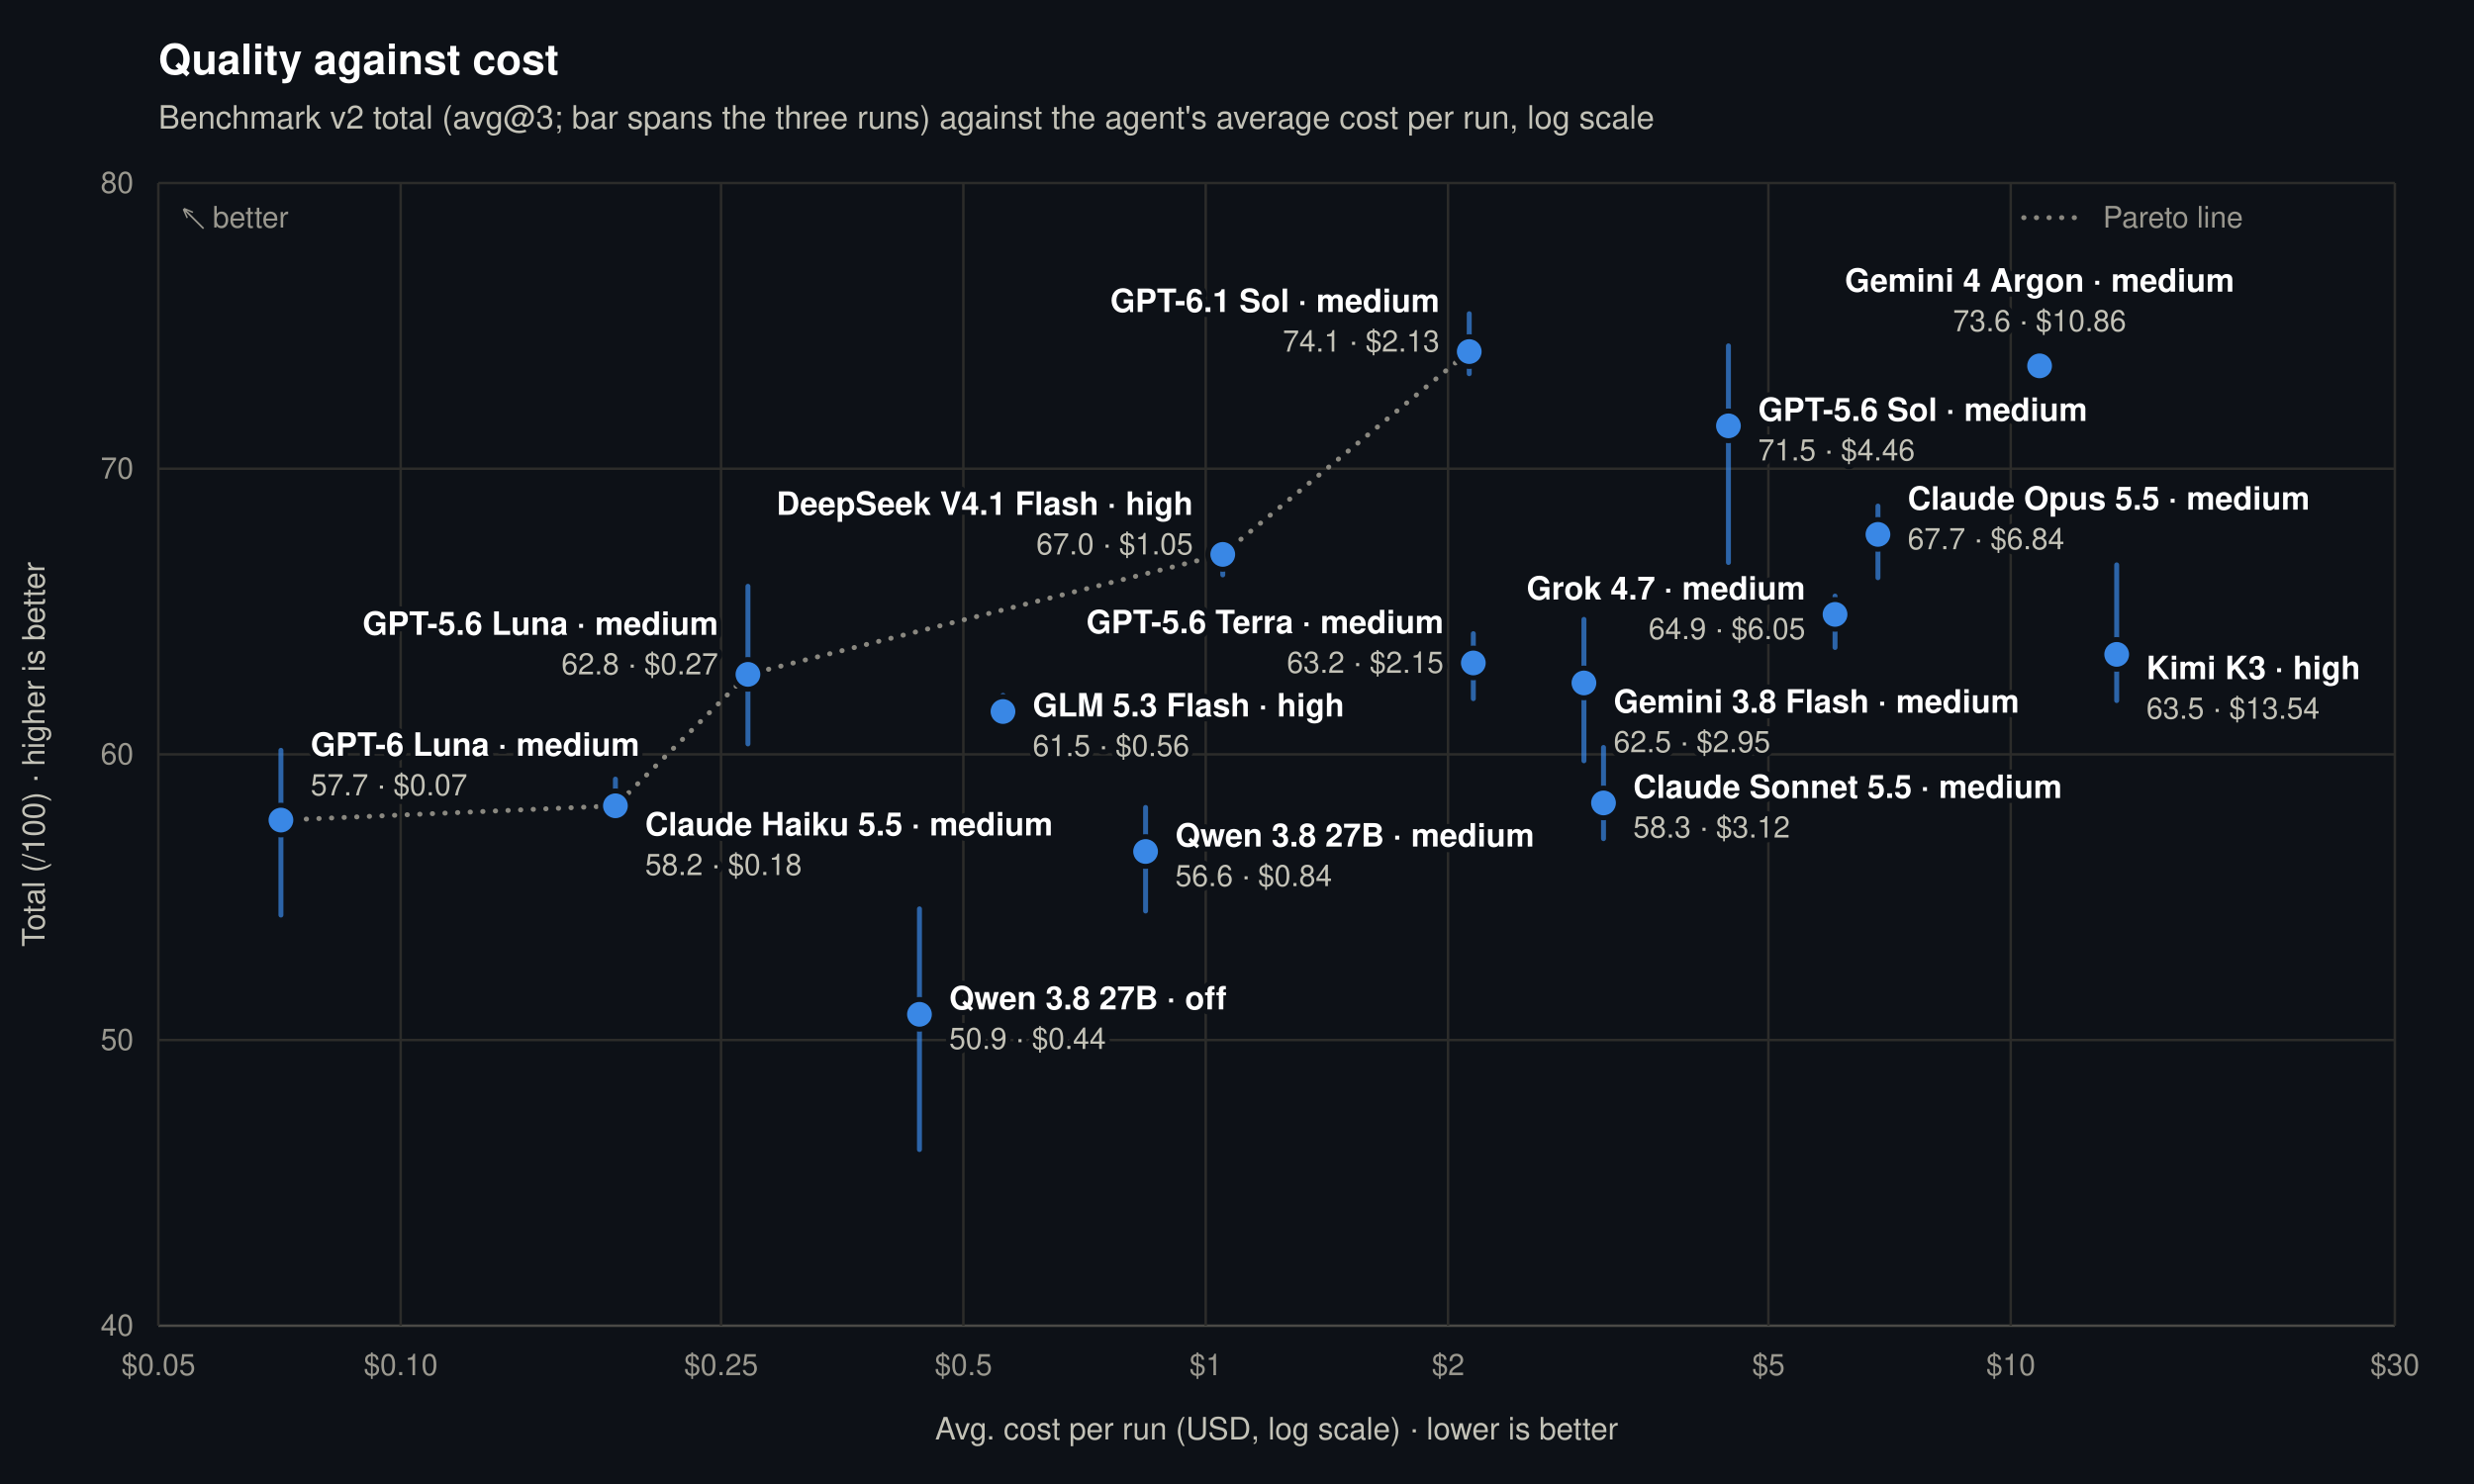
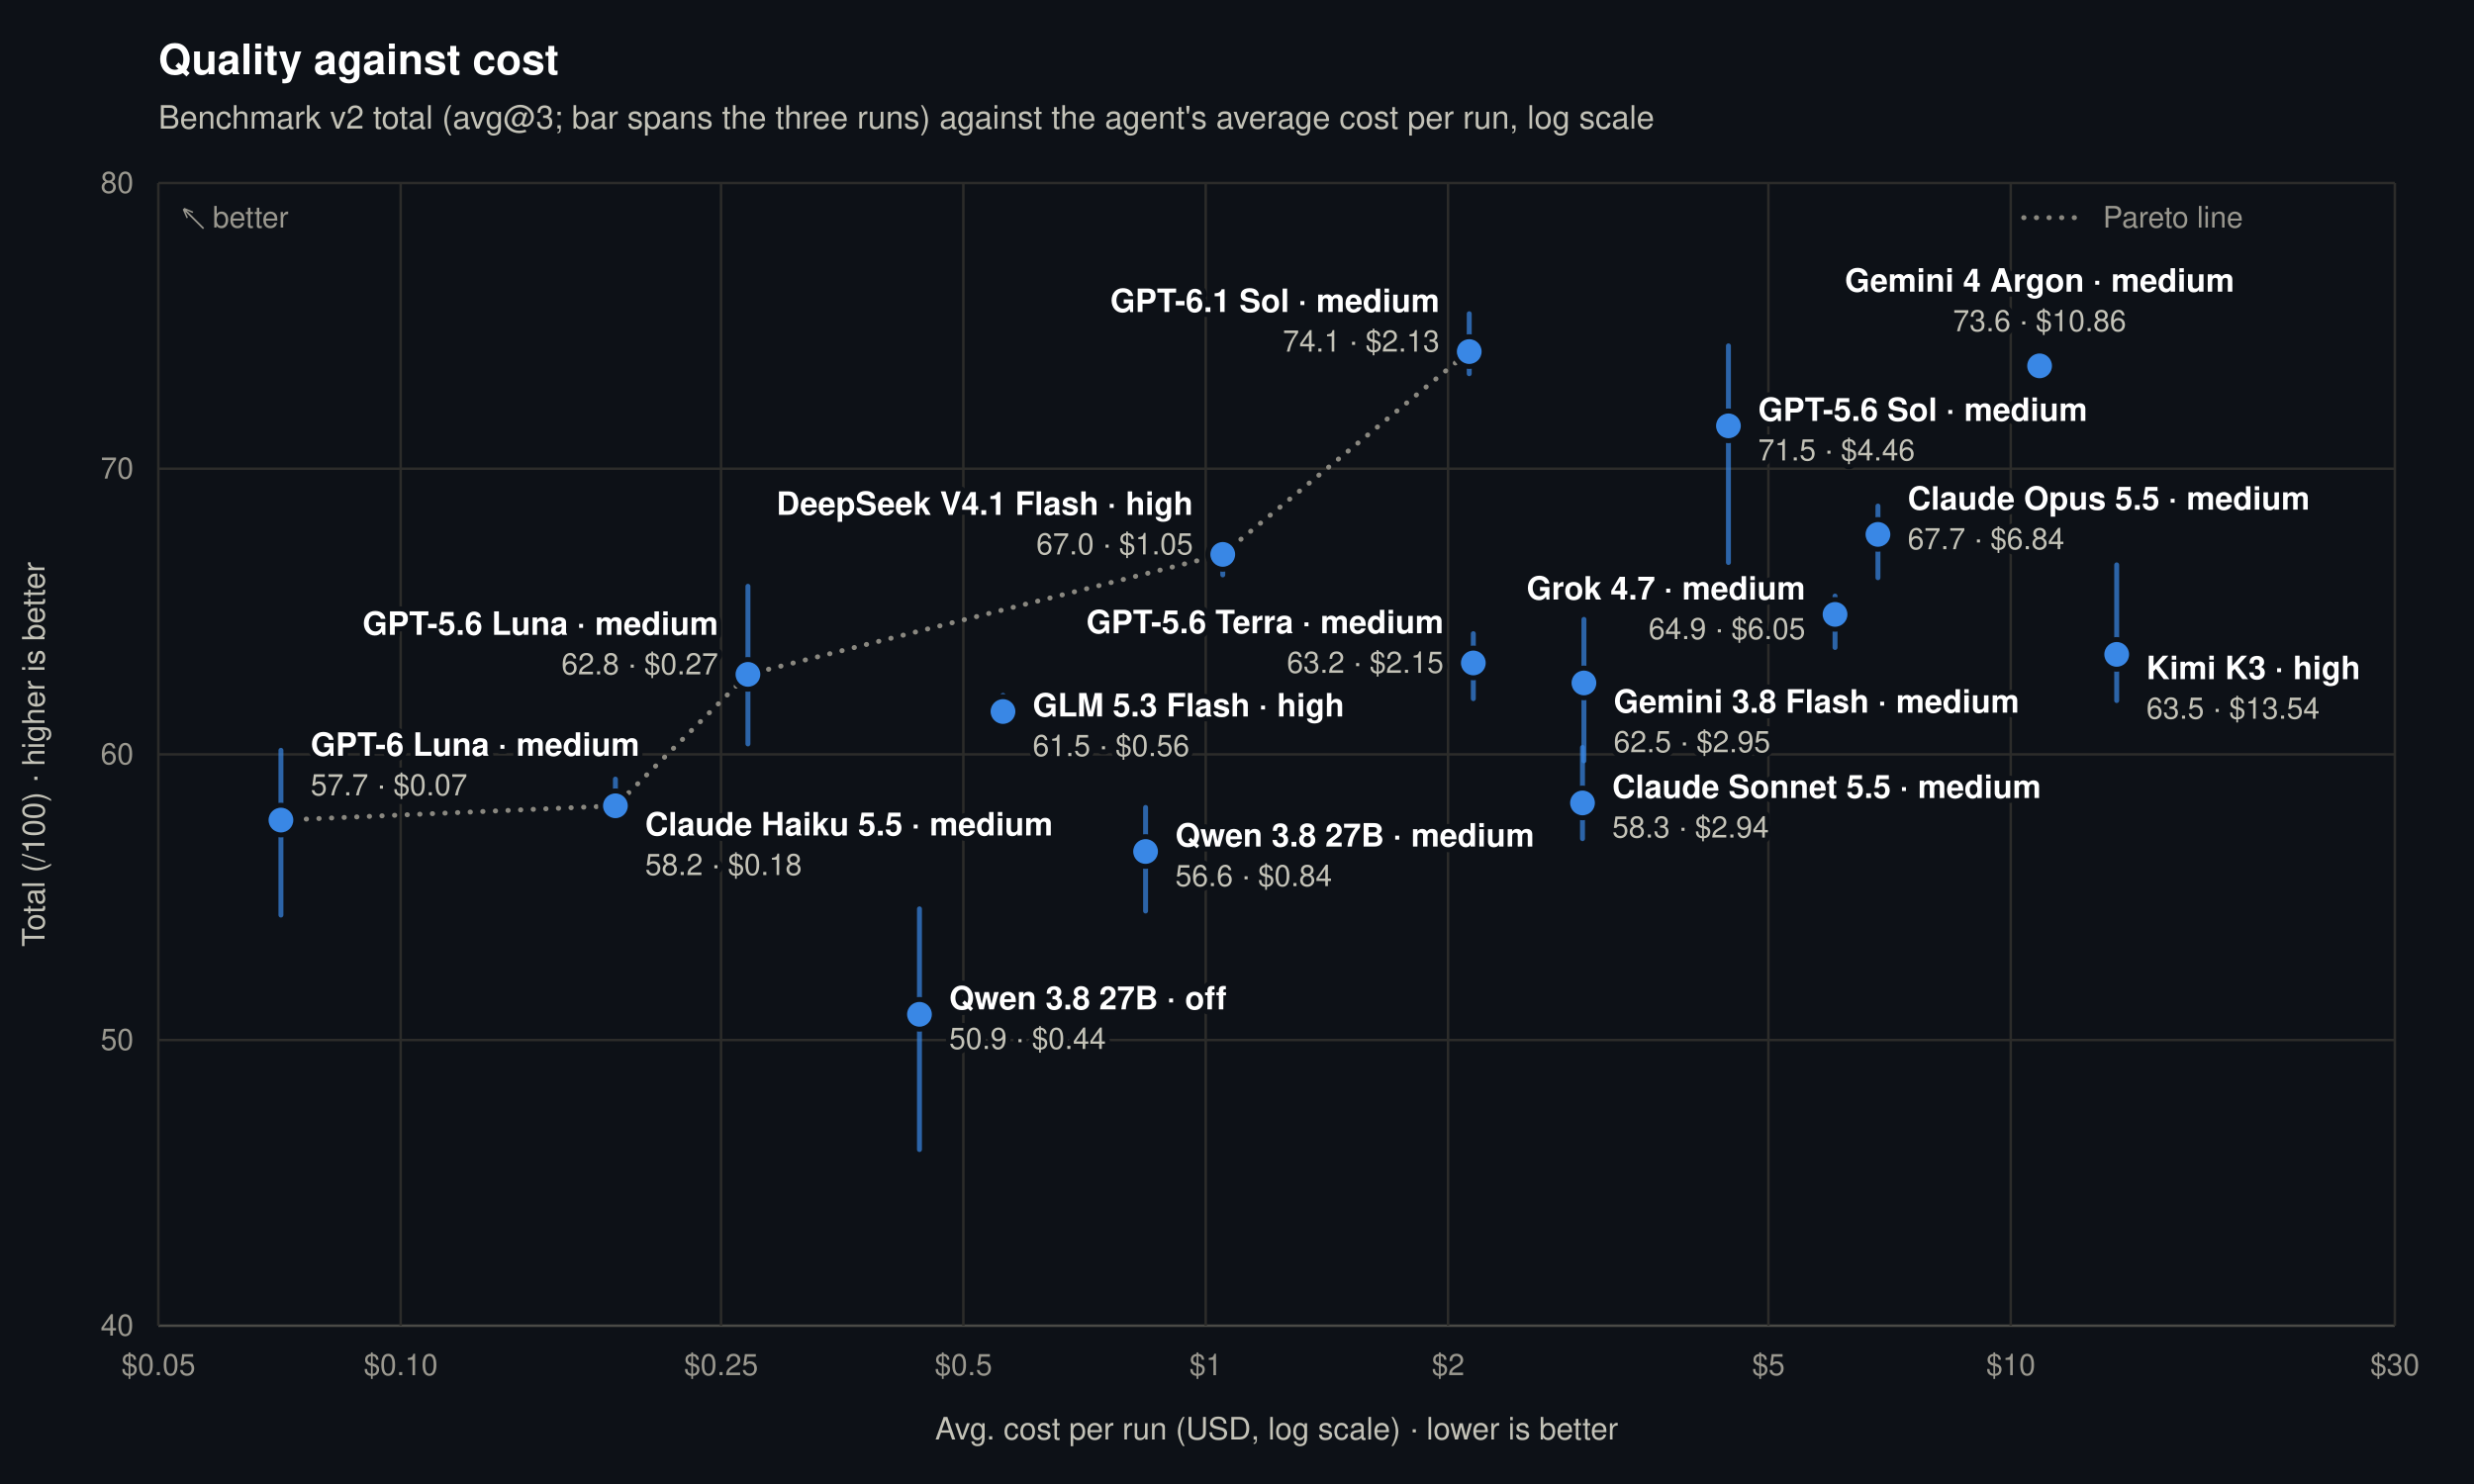
<svg xmlns="http://www.w3.org/2000/svg" width="1000" height="600" viewBox="0 0 1000 600" role="img" aria-labelledby="t d">
  <rect width="1000" height="600" fill="#0d1117" />
  <g font-family="system-ui, -apple-system, 'Segoe UI', Helvetica, Arial, sans-serif">
    <text x="64" y="30" font-size="17" font-weight="600" fill="#ffffff">Quality against cost</text>
    <text x="64" y="52" font-size="13" fill="#c3c2b7">Benchmark v2 total (avg@3; bar spans the three runs) against the agent's average cost per run, log scale</text>
    <line x1="64" x2="968" y1="536" y2="536" stroke="#4a4a46" stroke-width="1" />
    <text x="54" y="540" font-size="12" text-anchor="end" fill="#9a988f" style="font-variant-numeric: tabular-nums">40</text>
    <line x1="64" x2="968" y1="420.5" y2="420.5" stroke="#2c2c2a" stroke-width="1" />
    <text x="54" y="424.5" font-size="12" text-anchor="end" fill="#9a988f" style="font-variant-numeric: tabular-nums">50</text>
    <line x1="64" x2="968" y1="305" y2="305" stroke="#2c2c2a" stroke-width="1" />
    <text x="54" y="309" font-size="12" text-anchor="end" fill="#9a988f" style="font-variant-numeric: tabular-nums">60</text>
    <line x1="64" x2="968" y1="189.5" y2="189.5" stroke="#2c2c2a" stroke-width="1" />
    <text x="54" y="193.5" font-size="12" text-anchor="end" fill="#9a988f" style="font-variant-numeric: tabular-nums">70</text>
    <line x1="64" x2="968" y1="74" y2="74" stroke="#2c2c2a" stroke-width="1" />
    <text x="54" y="78" font-size="12" text-anchor="end" fill="#9a988f" style="font-variant-numeric: tabular-nums">80</text>
    <line x1="64" x2="64" y1="74" y2="536" stroke="#2c2c2a" stroke-width="1" />
    <text x="64" y="556" font-size="12" text-anchor="middle" fill="#9a988f" style="font-variant-numeric: tabular-nums">$0.05</text>
    <line x1="161.954" x2="161.954" y1="74" y2="536" stroke="#2c2c2a" stroke-width="1" />
    <text x="161.954" y="556" font-size="12" text-anchor="middle" fill="#9a988f" style="font-variant-numeric: tabular-nums">$0.10</text>
    <line x1="291.442" x2="291.442" y1="74" y2="536" stroke="#2c2c2a" stroke-width="1" />
    <text x="291.442" y="556" font-size="12" text-anchor="middle" fill="#9a988f" style="font-variant-numeric: tabular-nums">$0.25</text>
    <line x1="389.396" x2="389.396" y1="74" y2="536" stroke="#2c2c2a" stroke-width="1" />
    <text x="389.396" y="556" font-size="12" text-anchor="middle" fill="#9a988f" style="font-variant-numeric: tabular-nums">$0.5</text>
    <line x1="487.35" x2="487.35" y1="74" y2="536" stroke="#2c2c2a" stroke-width="1" />
    <text x="487.35" y="556" font-size="12" text-anchor="middle" fill="#9a988f" style="font-variant-numeric: tabular-nums">$1</text>
    <line x1="585.304" x2="585.304" y1="74" y2="536" stroke="#2c2c2a" stroke-width="1" />
    <text x="585.304" y="556" font-size="12" text-anchor="middle" fill="#9a988f" style="font-variant-numeric: tabular-nums">$2</text>
    <line x1="714.793" x2="714.793" y1="74" y2="536" stroke="#2c2c2a" stroke-width="1" />
    <text x="714.793" y="556" font-size="12" text-anchor="middle" fill="#9a988f" style="font-variant-numeric: tabular-nums">$5</text>
    <line x1="812.747" x2="812.747" y1="74" y2="536" stroke="#2c2c2a" stroke-width="1" />
    <text x="812.747" y="556" font-size="12" text-anchor="middle" fill="#9a988f" style="font-variant-numeric: tabular-nums">$10</text>
    <line x1="968" x2="968" y1="74" y2="536" stroke="#2c2c2a" stroke-width="1" />
    <text x="968" y="556" font-size="12" text-anchor="middle" fill="#9a988f" style="font-variant-numeric: tabular-nums">$30</text>
    <text x="516" y="582" font-size="12.5" text-anchor="middle" fill="#c3c2b7">Avg. cost per run (USD, log scale) · lower is better</text>
    <text transform="translate(18 305) rotate(-90)" font-size="12.5" text-anchor="middle" fill="#c3c2b7">Total (/100) · higher is better</text>
    <text x="74" y="92" font-size="12" fill="#9a988f">↖ better</text>
    <polyline points="113.6,331.6 248.8,325.8 302.3,272.7 494.2,224.1 593.9,142.1" fill="none" stroke="#8a8880" stroke-width="2" stroke-dasharray="0.1 5" stroke-linecap="round" />
    <line x1="818" x2="842" y1="88" y2="88" stroke="#8a8880" stroke-width="2" stroke-dasharray="0.1 5" stroke-linecap="round" />
    <text x="850" y="92" font-size="12" fill="#9a988f">Pareto line</text>
    <line x1="593.872" x2="593.872" y1="151.096" y2="126.841" stroke="#3987e5" stroke-width="2" stroke-linecap="round" opacity="0.7" />
    <line x1="698.641" x2="698.641" y1="227.422" y2="139.835" stroke="#3987e5" stroke-width="2" stroke-linecap="round" opacity="0.7" />
    <line x1="494.245" x2="494.245" y1="232.428" y2="219.049" stroke="#3987e5" stroke-width="2" stroke-linecap="round" opacity="0.7" />
    <line x1="595.525" x2="595.525" y1="282.477" y2="256.201" stroke="#3987e5" stroke-width="2" stroke-linecap="round" opacity="0.7" />
    <line x1="302.318" x2="302.318" y1="300.765" y2="237.048" stroke="#3987e5" stroke-width="2" stroke-linecap="round" opacity="0.7" />
    <line x1="113.554" x2="113.554" y1="369.969" y2="303.364" stroke="#3987e5" stroke-width="2" stroke-linecap="round" opacity="0.7" />
    <line x1="463.047" x2="463.047" y1="368.333" y2="326.464" stroke="#3987e5" stroke-width="2" stroke-linecap="round" opacity="0.7" />
    <line x1="371.652" x2="371.652" y1="464.775" y2="367.466" stroke="#3987e5" stroke-width="2" stroke-linecap="round" opacity="0.7" />
    <line x1="759.074" x2="759.074" y1="233.582" y2="204.611" stroke="#3987e5" stroke-width="2" stroke-linecap="round" opacity="0.7" />
    <line x1="741.731" x2="741.731" y1="261.784" y2="240.994" stroke="#3987e5" stroke-width="2" stroke-linecap="round" opacity="0.7" />
    <line x1="855.575" x2="855.575" y1="283.247" y2="228.385" stroke="#3987e5" stroke-width="2" stroke-linecap="round" opacity="0.7" />
    <line x1="640.229" x2="640.229" y1="307.599" y2="250.426" stroke="#3987e5" stroke-width="2" stroke-linecap="round" opacity="0.7" />
    <line x1="405.412" x2="405.412" y1="292.872" y2="281.13" stroke="#3987e5" stroke-width="2" stroke-linecap="round" opacity="0.7" />
    <line x1="248.753" x2="248.753" y1="330.506" y2="315.01" stroke="#3987e5" stroke-width="2" stroke-linecap="round" opacity="0.7" />
-     <line x1="648.146" x2="648.146" y1="339.072" y2="302.209" stroke="#3987e5" stroke-width="2" stroke-linecap="round" opacity="0.7" />
+     <line x1="639.653" x2="639.653" y1="339.072" y2="302.209" stroke="#3987e5" stroke-width="2" stroke-linecap="round" opacity="0.7" />
    <line x1="824.412" x2="824.412" y1="151.096" y2="145.418" stroke="#3987e5" stroke-width="2" stroke-linecap="round" opacity="0.7" />
    <circle cx="593.872" cy="142.145" r="6" fill="#3987e5" stroke="#0d1117" stroke-width="2" />
    <circle cx="698.641" cy="172.175" r="6" fill="#3987e5" stroke="#0d1117" stroke-width="2" />
    <circle cx="494.245" cy="224.15" r="6" fill="#3987e5" stroke="#0d1117" stroke-width="2" />
    <circle cx="595.525" cy="268.04" r="6" fill="#3987e5" stroke="#0d1117" stroke-width="2" />
    <circle cx="302.318" cy="272.66" r="6" fill="#3987e5" stroke="#0d1117" stroke-width="2" />
    <circle cx="113.554" cy="331.565" r="6" fill="#3987e5" stroke="#0d1117" stroke-width="2" />
    <circle cx="463.047" cy="344.27" r="6" fill="#3987e5" stroke="#0d1117" stroke-width="2" />
    <circle cx="371.652" cy="410.105" r="6" fill="#3987e5" stroke="#0d1117" stroke-width="2" />
    <circle cx="759.074" cy="216.065" r="6" fill="#3987e5" stroke="#0d1117" stroke-width="2" />
    <circle cx="741.731" cy="248.405" r="6" fill="#3987e5" stroke="#0d1117" stroke-width="2" />
    <circle cx="855.575" cy="264.575" r="6" fill="#3987e5" stroke="#0d1117" stroke-width="2" />
    <circle cx="640.229" cy="276.125" r="6" fill="#3987e5" stroke="#0d1117" stroke-width="2" />
    <circle cx="405.412" cy="287.675" r="6" fill="#3987e5" stroke="#0d1117" stroke-width="2" />
    <circle cx="248.753" cy="325.79" r="6" fill="#3987e5" stroke="#0d1117" stroke-width="2" />
-     <circle cx="648.146" cy="324.635" r="6" fill="#3987e5" stroke="#0d1117" stroke-width="2" />
+     <circle cx="639.653" cy="324.635" r="6" fill="#3987e5" stroke="#0d1117" stroke-width="2" />
    <circle cx="824.412" cy="147.92" r="6" fill="#3987e5" stroke="#0d1117" stroke-width="2" />
    <text x="581.872" y="126.145" font-size="13" font-weight="600" text-anchor="end" fill="#ffffff" stroke="#0d1117" stroke-width="4" stroke-linejoin="round" paint-order="stroke">GPT-6.1 Sol · medium</text>
    <text x="581.872" y="142.145" font-size="12" text-anchor="end" fill="#c3c2b7" stroke="#0d1117" stroke-width="4" stroke-linejoin="round" paint-order="stroke" style="font-variant-numeric: tabular-nums">74.1 · $2.13</text>
    <text x="710.641" y="170.175" font-size="13" font-weight="600" text-anchor="start" fill="#ffffff" stroke="#0d1117" stroke-width="4" stroke-linejoin="round" paint-order="stroke">GPT-5.6 Sol · medium</text>
    <text x="710.641" y="186.175" font-size="12" text-anchor="start" fill="#c3c2b7" stroke="#0d1117" stroke-width="4" stroke-linejoin="round" paint-order="stroke" style="font-variant-numeric: tabular-nums">71.5 · $4.46</text>
    <text x="482.245" y="208.15" font-size="13" font-weight="600" text-anchor="end" fill="#ffffff" stroke="#0d1117" stroke-width="4" stroke-linejoin="round" paint-order="stroke">DeepSeek V4.1 Flash · high</text>
    <text x="482.245" y="224.15" font-size="12" text-anchor="end" fill="#c3c2b7" stroke="#0d1117" stroke-width="4" stroke-linejoin="round" paint-order="stroke" style="font-variant-numeric: tabular-nums">67.0 · $1.05</text>
    <text x="583.525" y="256.04" font-size="13" font-weight="600" text-anchor="end" fill="#ffffff" stroke="#0d1117" stroke-width="4" stroke-linejoin="round" paint-order="stroke">GPT-5.6 Terra · medium</text>
    <text x="583.525" y="272.04" font-size="12" text-anchor="end" fill="#c3c2b7" stroke="#0d1117" stroke-width="4" stroke-linejoin="round" paint-order="stroke" style="font-variant-numeric: tabular-nums">63.2 · $2.15</text>
    <text x="290.318" y="256.66" font-size="13" font-weight="600" text-anchor="end" fill="#ffffff" stroke="#0d1117" stroke-width="4" stroke-linejoin="round" paint-order="stroke">GPT-5.6 Luna · medium</text>
    <text x="290.318" y="272.66" font-size="12" text-anchor="end" fill="#c3c2b7" stroke="#0d1117" stroke-width="4" stroke-linejoin="round" paint-order="stroke" style="font-variant-numeric: tabular-nums">62.8 · $0.27</text>
    <text x="125.554" y="305.565" font-size="13" font-weight="600" text-anchor="start" fill="#ffffff" stroke="#0d1117" stroke-width="4" stroke-linejoin="round" paint-order="stroke">GPT-6 Luna · medium</text>
    <text x="125.554" y="321.565" font-size="12" text-anchor="start" fill="#c3c2b7" stroke="#0d1117" stroke-width="4" stroke-linejoin="round" paint-order="stroke" style="font-variant-numeric: tabular-nums">57.7 · $0.07</text>
    <text x="475.047" y="342.27" font-size="13" font-weight="600" text-anchor="start" fill="#ffffff" stroke="#0d1117" stroke-width="4" stroke-linejoin="round" paint-order="stroke">Qwen 3.8 27B · medium</text>
    <text x="475.047" y="358.27" font-size="12" text-anchor="start" fill="#c3c2b7" stroke="#0d1117" stroke-width="4" stroke-linejoin="round" paint-order="stroke" style="font-variant-numeric: tabular-nums">56.6 · $0.84</text>
    <text x="383.652" y="408.105" font-size="13" font-weight="600" text-anchor="start" fill="#ffffff" stroke="#0d1117" stroke-width="4" stroke-linejoin="round" paint-order="stroke">Qwen 3.8 27B · off</text>
    <text x="383.652" y="424.105" font-size="12" text-anchor="start" fill="#c3c2b7" stroke="#0d1117" stroke-width="4" stroke-linejoin="round" paint-order="stroke" style="font-variant-numeric: tabular-nums">50.9 · $0.44</text>
    <text x="771.074" y="206.065" font-size="13" font-weight="600" text-anchor="start" fill="#ffffff" stroke="#0d1117" stroke-width="4" stroke-linejoin="round" paint-order="stroke">Claude Opus 5.5 · medium</text>
    <text x="771.074" y="222.065" font-size="12" text-anchor="start" fill="#c3c2b7" stroke="#0d1117" stroke-width="4" stroke-linejoin="round" paint-order="stroke" style="font-variant-numeric: tabular-nums">67.7 · $6.84</text>
    <text x="729.731" y="242.405" font-size="13" font-weight="600" text-anchor="end" fill="#ffffff" stroke="#0d1117" stroke-width="4" stroke-linejoin="round" paint-order="stroke">Grok 4.7 · medium</text>
    <text x="729.731" y="258.405" font-size="12" text-anchor="end" fill="#c3c2b7" stroke="#0d1117" stroke-width="4" stroke-linejoin="round" paint-order="stroke" style="font-variant-numeric: tabular-nums">64.9 · $6.05</text>
    <text x="867.575" y="274.575" font-size="13" font-weight="600" text-anchor="start" fill="#ffffff" stroke="#0d1117" stroke-width="4" stroke-linejoin="round" paint-order="stroke">Kimi K3 · high</text>
    <text x="867.575" y="290.575" font-size="12" text-anchor="start" fill="#c3c2b7" stroke="#0d1117" stroke-width="4" stroke-linejoin="round" paint-order="stroke" style="font-variant-numeric: tabular-nums">63.5 · $13.54</text>
    <text x="652.229" y="288.125" font-size="13" font-weight="600" text-anchor="start" fill="#ffffff" stroke="#0d1117" stroke-width="4" stroke-linejoin="round" paint-order="stroke">Gemini 3.8 Flash · medium</text>
    <text x="652.229" y="304.125" font-size="12" text-anchor="start" fill="#c3c2b7" stroke="#0d1117" stroke-width="4" stroke-linejoin="round" paint-order="stroke" style="font-variant-numeric: tabular-nums">62.5 · $2.95</text>
    <text x="417.412" y="289.675" font-size="13" font-weight="600" text-anchor="start" fill="#ffffff" stroke="#0d1117" stroke-width="4" stroke-linejoin="round" paint-order="stroke">GLM 5.3 Flash · high</text>
    <text x="417.412" y="305.675" font-size="12" text-anchor="start" fill="#c3c2b7" stroke="#0d1117" stroke-width="4" stroke-linejoin="round" paint-order="stroke" style="font-variant-numeric: tabular-nums">61.5 · $0.56</text>
    <text x="260.753" y="337.79" font-size="13" font-weight="600" text-anchor="start" fill="#ffffff" stroke="#0d1117" stroke-width="4" stroke-linejoin="round" paint-order="stroke">Claude Haiku 5.5 · medium</text>
    <text x="260.753" y="353.79" font-size="12" text-anchor="start" fill="#c3c2b7" stroke="#0d1117" stroke-width="4" stroke-linejoin="round" paint-order="stroke" style="font-variant-numeric: tabular-nums">58.2 · $0.18</text>
-     <text x="660.146" y="322.635" font-size="13" font-weight="600" text-anchor="start" fill="#ffffff" stroke="#0d1117" stroke-width="4" stroke-linejoin="round" paint-order="stroke">Claude Sonnet 5.5 · medium</text>
-     <text x="660.146" y="338.635" font-size="12" text-anchor="start" fill="#c3c2b7" stroke="#0d1117" stroke-width="4" stroke-linejoin="round" paint-order="stroke" style="font-variant-numeric: tabular-nums">58.3 · $3.12</text>
+     <text x="651.653" y="322.635" font-size="13" font-weight="600" text-anchor="start" fill="#ffffff" stroke="#0d1117" stroke-width="4" stroke-linejoin="round" paint-order="stroke">Claude Sonnet 5.5 · medium</text>
+     <text x="651.653" y="338.635" font-size="12" text-anchor="start" fill="#c3c2b7" stroke="#0d1117" stroke-width="4" stroke-linejoin="round" paint-order="stroke" style="font-variant-numeric: tabular-nums">58.3 · $2.94</text>
    <text x="824.412" y="117.92" font-size="13" font-weight="600" text-anchor="middle" fill="#ffffff" stroke="#0d1117" stroke-width="4" stroke-linejoin="round" paint-order="stroke">Gemini 4 Argon · medium</text>
    <text x="824.412" y="133.92" font-size="12" text-anchor="middle" fill="#c3c2b7" stroke="#0d1117" stroke-width="4" stroke-linejoin="round" paint-order="stroke" style="font-variant-numeric: tabular-nums">73.6 · $10.86</text>
  </g>
</svg>
